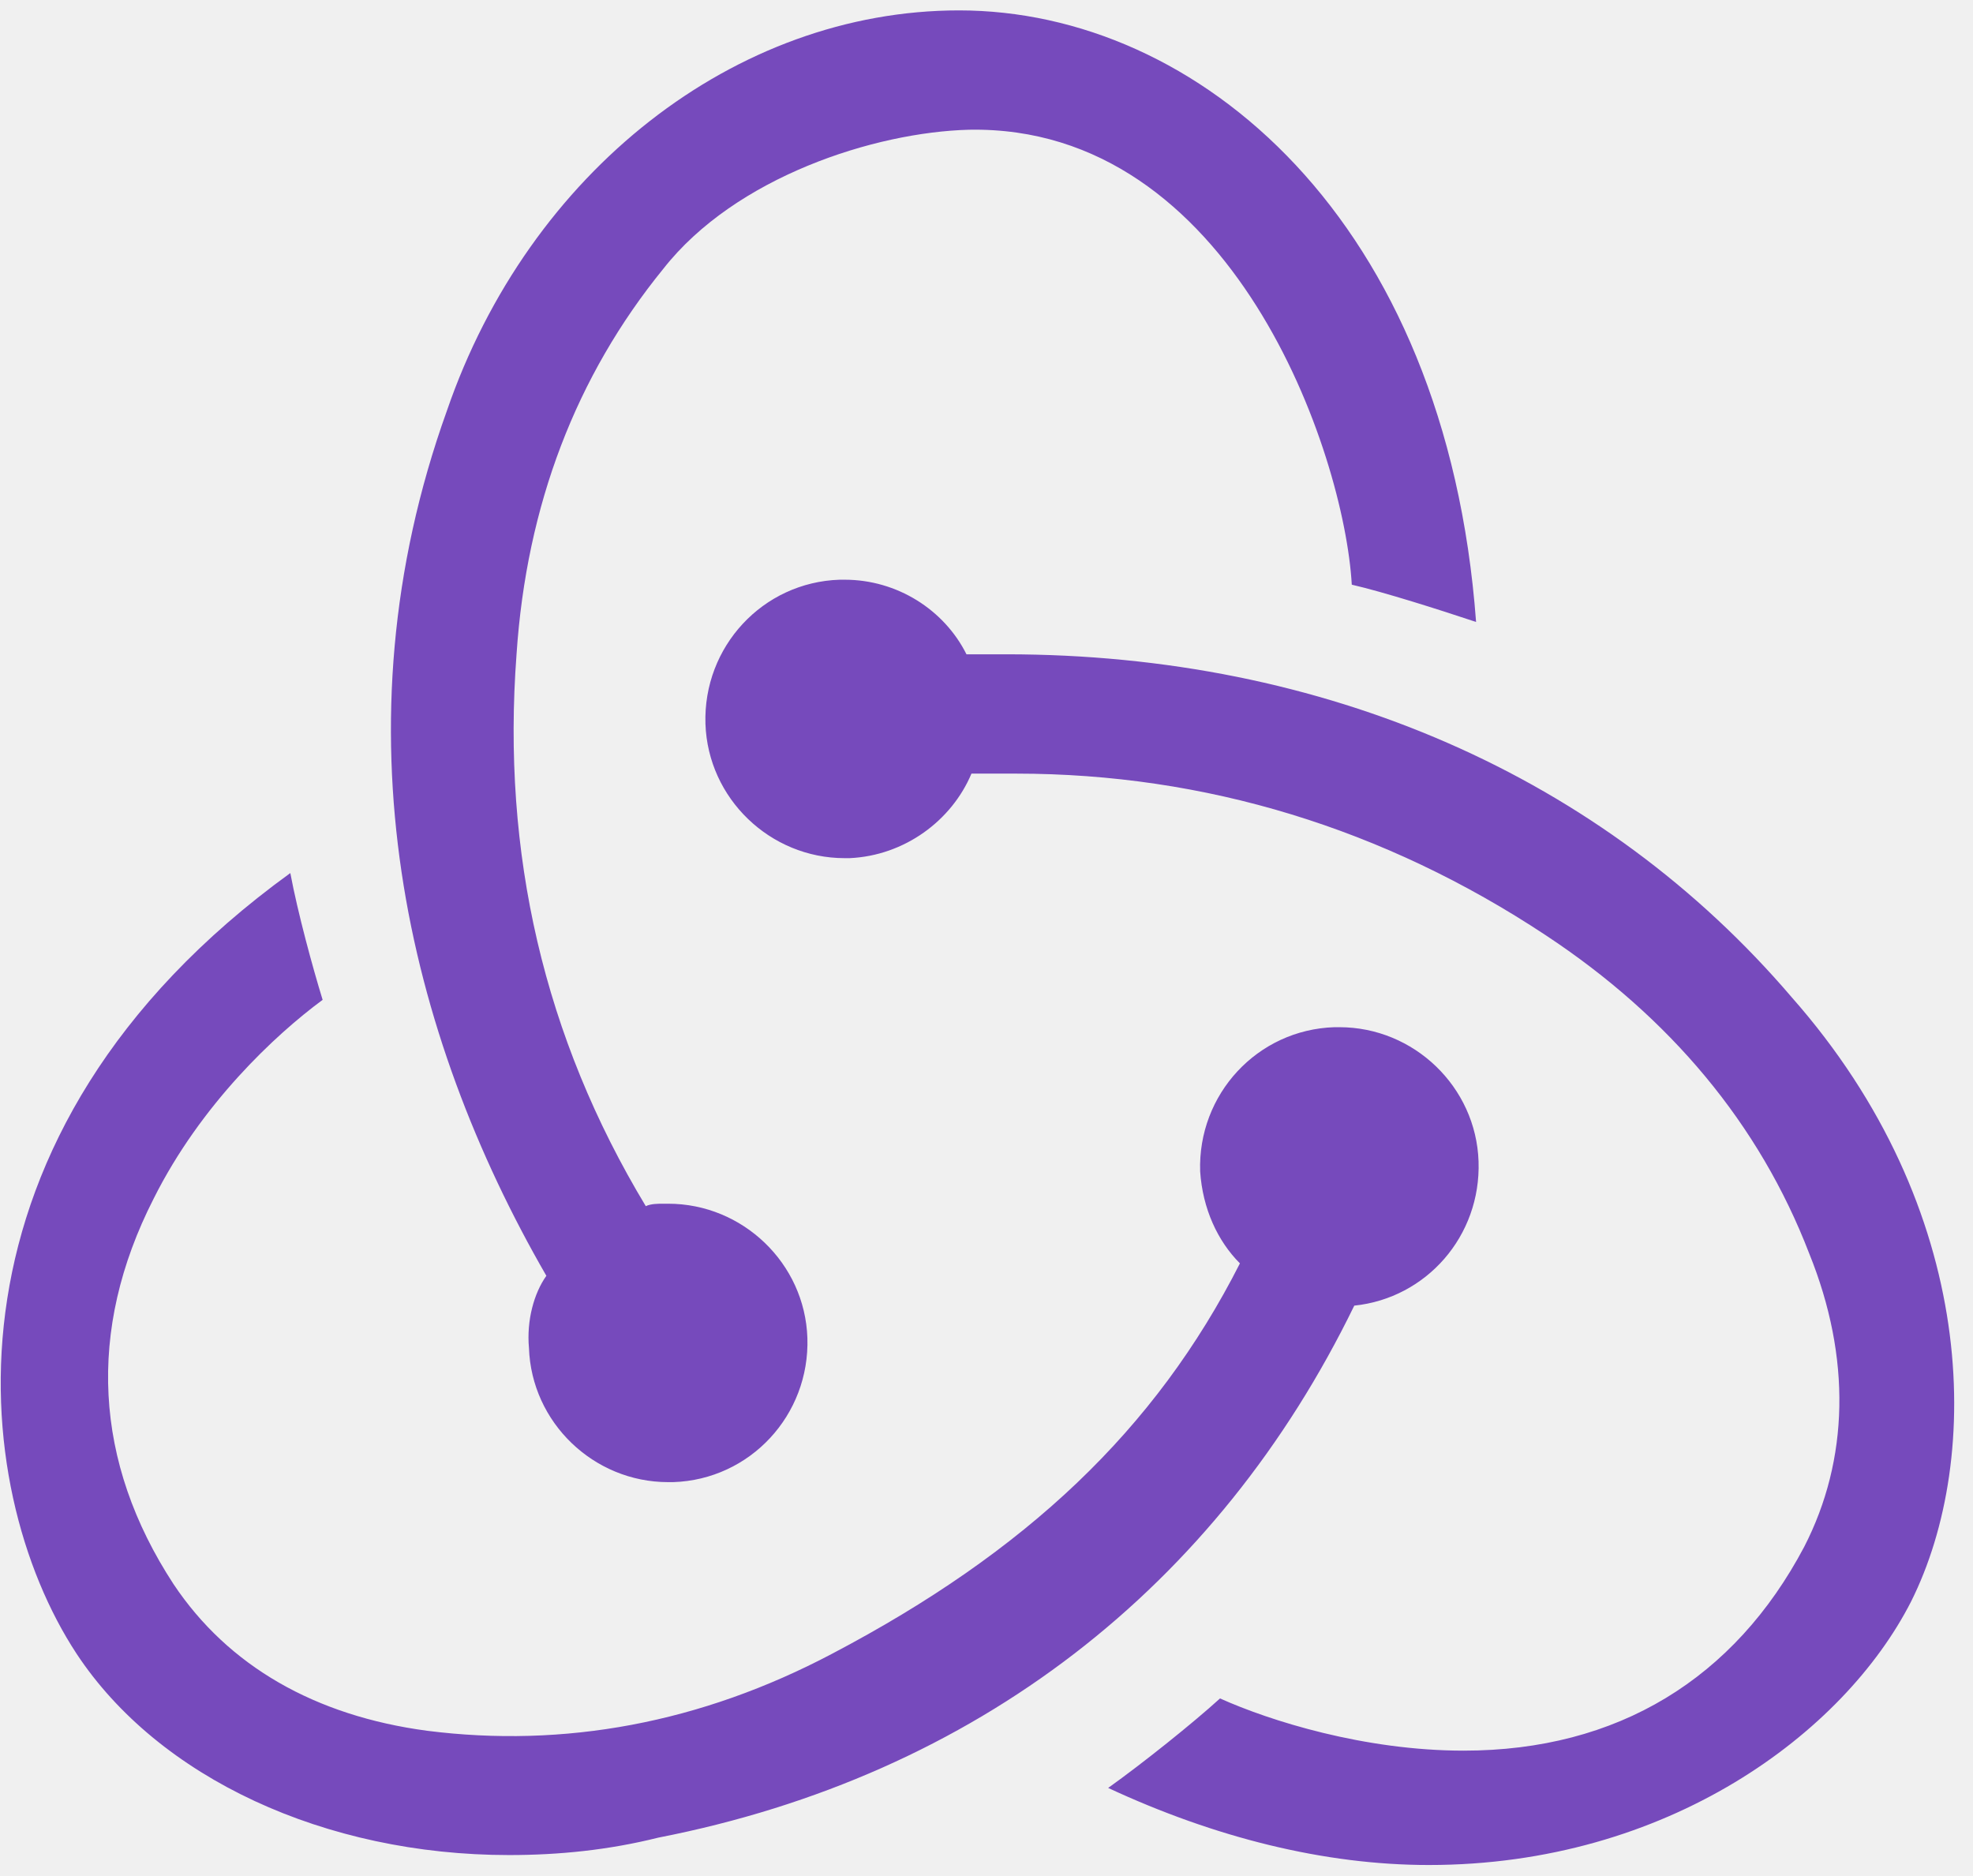
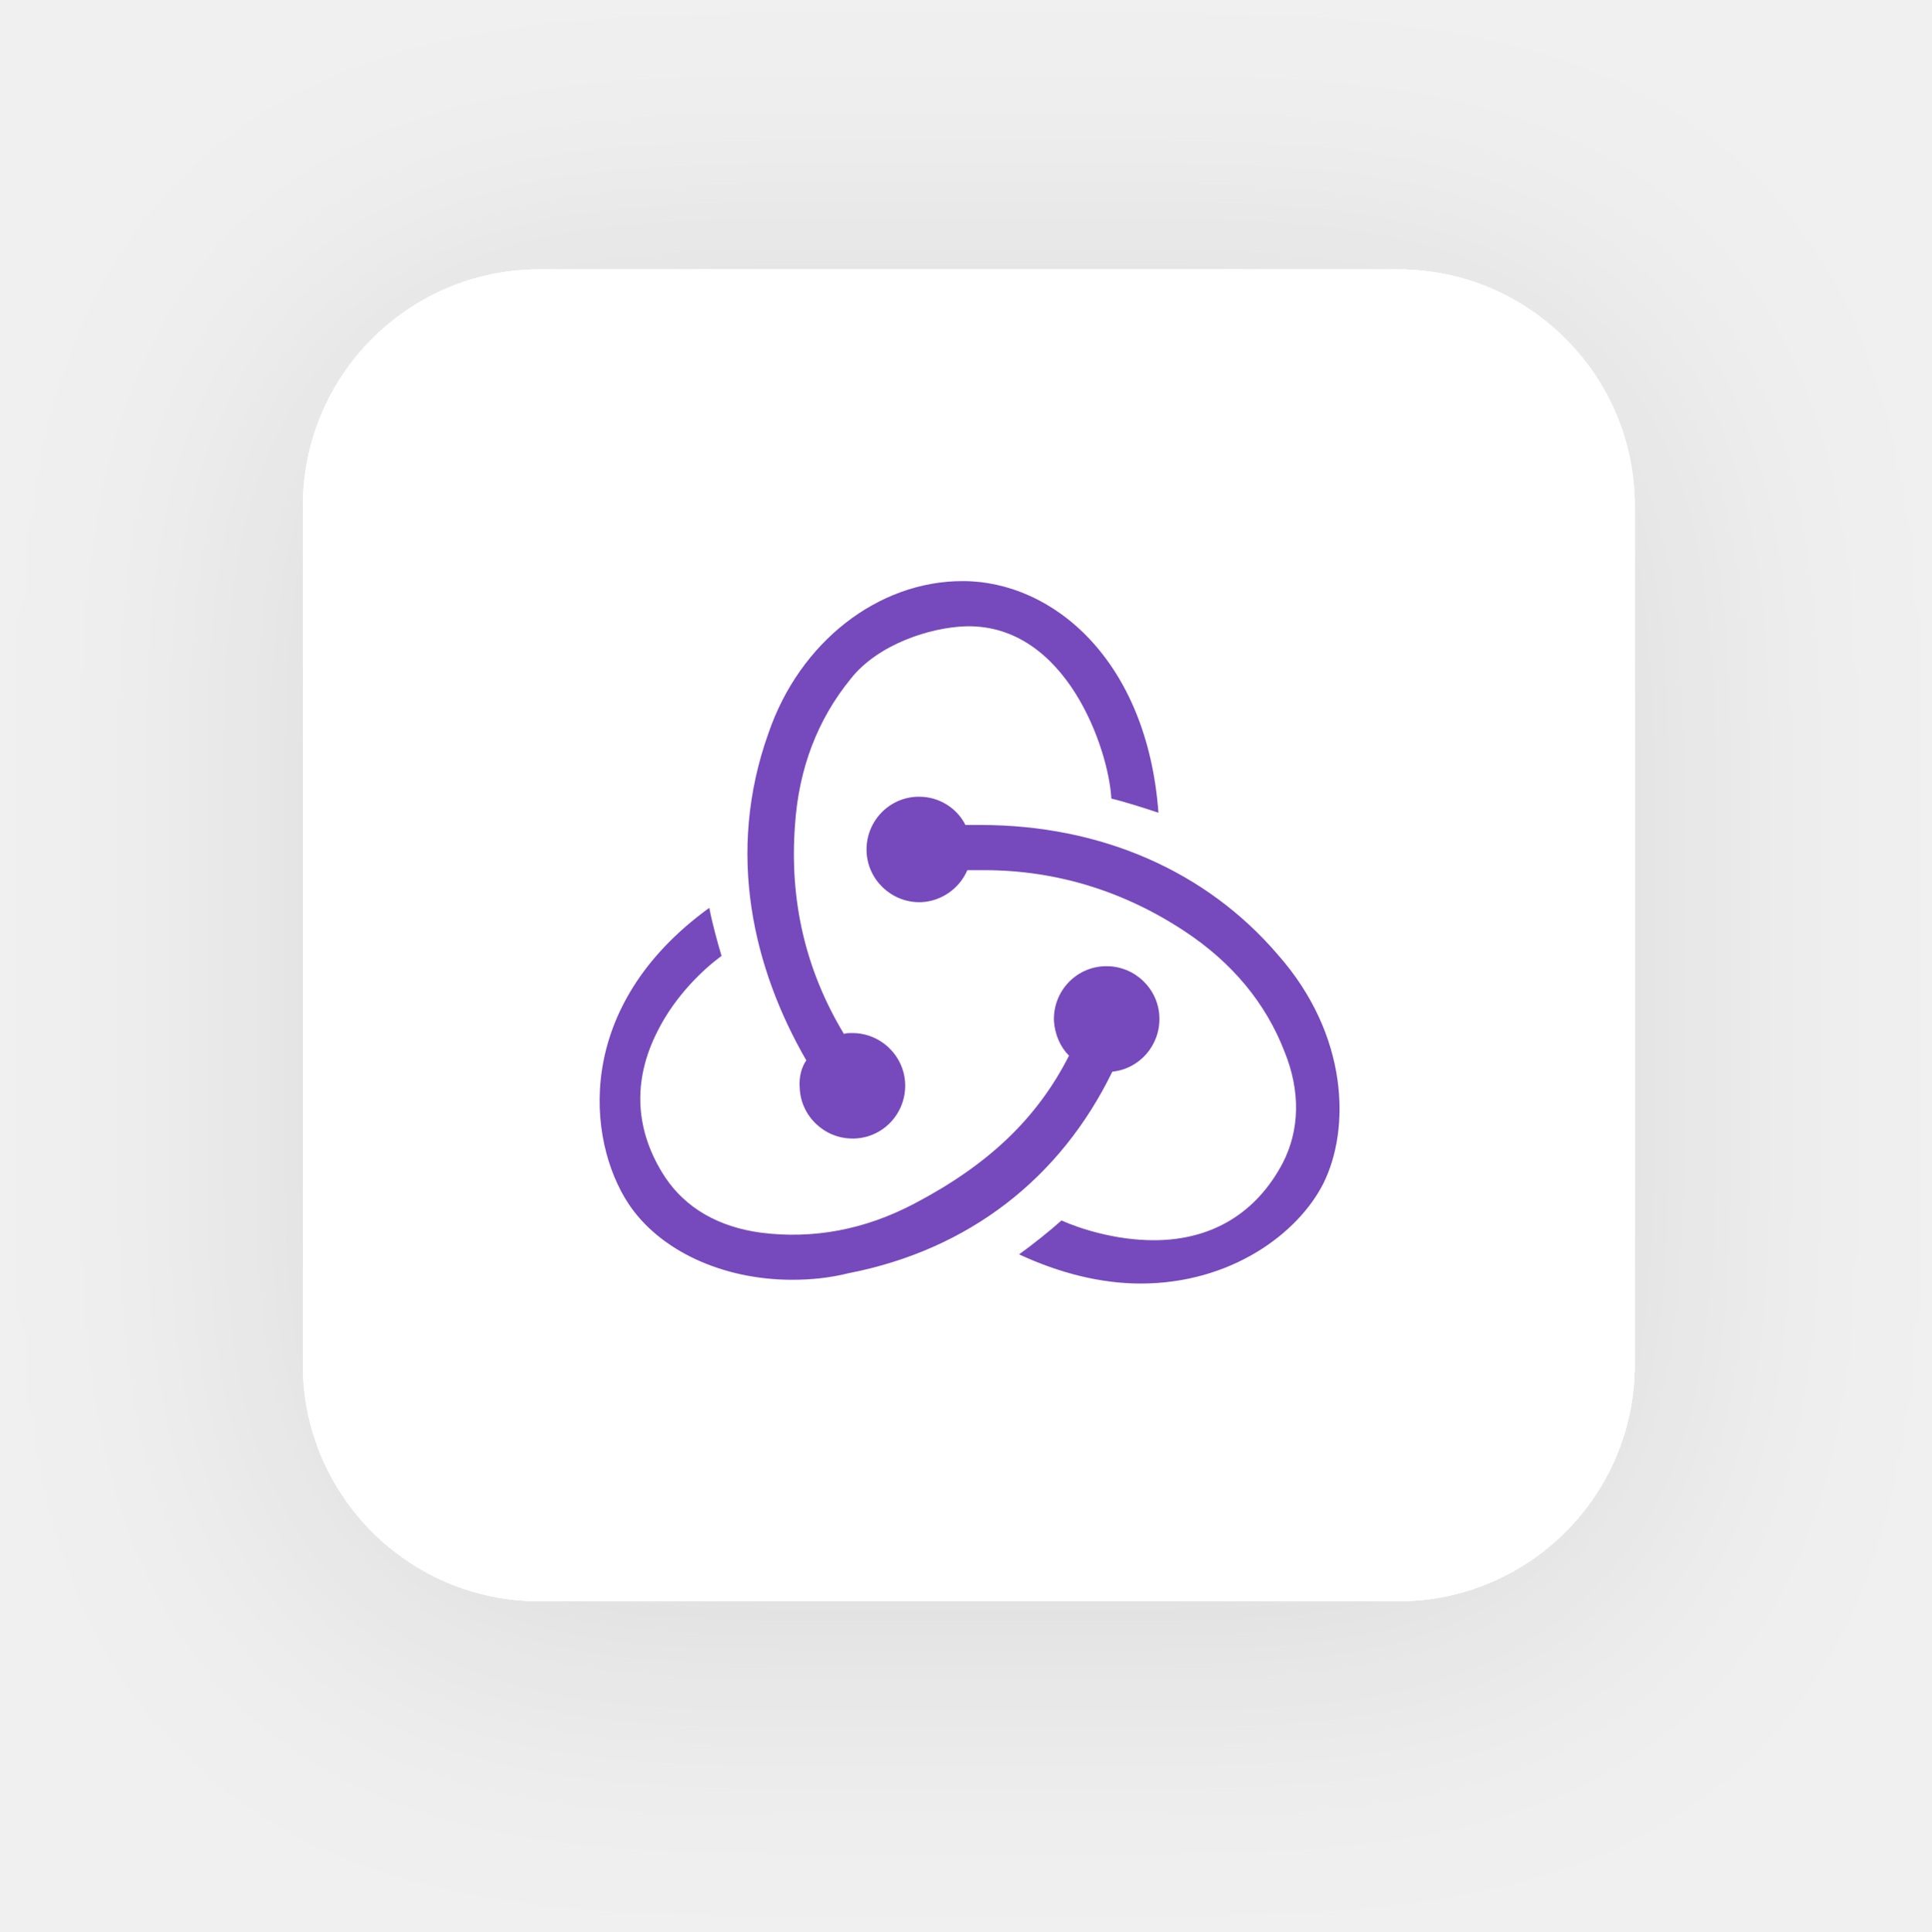
- <svg xmlns="http://www.w3.org/2000/svg" width="101" height="96" viewBox="0 0 101 96" fill="none">
-   <path d="M69.327 66.834C73.017 66.452 75.817 63.271 75.689 59.453C75.562 55.636 72.381 52.581 68.563 52.581H68.309C64.364 52.709 61.31 56.017 61.437 59.962C61.564 61.871 62.328 63.525 63.473 64.671C59.146 73.197 52.529 79.433 42.603 84.65C35.859 88.214 28.86 89.486 21.861 88.596C16.134 87.832 11.681 85.287 8.881 81.087C4.809 74.852 4.427 68.107 7.863 61.362C10.281 56.526 14.098 52.963 16.516 51.181C16.007 49.527 15.243 46.727 14.862 44.691C-3.59 58.054 -1.681 76.124 3.918 84.65C8.117 91.014 16.643 94.959 26.06 94.959C28.605 94.959 31.15 94.704 33.696 94.068C49.984 90.886 62.328 81.215 69.327 66.834ZM91.724 51.054C82.052 39.728 67.8 33.493 51.511 33.493H49.475C48.33 31.202 45.912 29.675 43.24 29.675H42.985C39.04 29.802 35.986 33.111 36.113 37.056C36.241 40.873 39.422 43.928 43.24 43.928H43.494C46.294 43.8 48.712 42.019 49.73 39.601H52.02C61.692 39.601 70.854 42.4 79.126 47.873C85.488 52.072 90.069 57.545 92.614 64.162C94.778 69.507 94.65 74.724 92.36 79.179C88.797 85.923 82.816 89.614 74.926 89.614C69.836 89.614 65 88.086 62.455 86.941C61.055 88.214 58.51 90.25 56.728 91.523C62.201 94.068 67.8 95.468 73.144 95.468C85.361 95.468 94.396 88.723 97.832 81.978C101.522 74.597 101.267 61.871 91.724 51.054ZM27.078 68.997C27.206 72.815 30.387 75.869 34.204 75.869H34.459C38.404 75.742 41.458 72.433 41.331 68.488C41.204 64.67 38.022 61.617 34.204 61.617H33.95C33.696 61.617 33.313 61.616 33.059 61.743C27.842 53.09 25.679 43.673 26.442 33.492C26.951 25.857 29.496 19.239 33.95 13.767C37.64 9.058 44.767 6.768 49.602 6.641C63.091 6.386 68.817 23.184 69.199 29.929C70.854 30.311 73.653 31.202 75.562 31.838C74.035 11.222 61.31 0.532 49.093 0.532C37.64 0.532 27.078 8.804 22.879 21.021C17.025 37.31 20.843 52.963 27.969 65.307C27.333 66.198 26.951 67.598 27.078 68.998V68.997Z" fill="#764ABC" />
+ <svg xmlns="http://www.w3.org/2000/svg" width="261" height="261" viewBox="0 0 261 261" fill="none">
+   <g filter="url(#filter0_d_22_653)">
+     <rect x="40.933" y="36.406" width="180" height="180" rx="32" fill="white" />
+     <rect x="41.433" y="36.906" width="179" height="179" rx="31.5" stroke="white" />
+   </g>
+   <path d="M150.327 144.834C154.017 144.452 156.817 141.271 156.689 137.453C156.562 133.636 153.381 130.581 149.563 130.581H149.309C145.363 130.709 142.31 134.017 142.437 137.962C142.564 139.871 143.328 141.525 144.473 142.671C140.146 151.197 133.529 157.433 123.603 162.65C116.859 166.214 109.86 167.486 102.861 166.596C97.135 165.832 92.681 163.287 89.881 159.087C85.809 152.852 85.427 146.107 88.863 139.362C91.281 134.526 95.098 130.963 97.516 129.181C97.007 127.527 96.243 124.727 95.862 122.691C77.41 136.054 79.319 154.124 84.918 162.65C89.117 169.014 97.644 172.959 107.06 172.959C109.605 172.959 112.15 172.704 114.695 172.068C130.984 168.886 143.328 159.214 150.327 144.834ZM172.724 129.054C163.052 117.728 148.8 111.493 132.511 111.493H130.475C129.33 109.202 126.912 107.675 124.24 107.675H123.985C120.04 107.802 116.986 111.111 117.113 115.056C117.241 118.873 120.422 121.928 124.24 121.928H124.494C127.294 121.8 129.711 120.019 130.729 117.601H133.02C142.692 117.601 151.854 120.4 160.126 125.873C166.488 130.072 171.069 135.545 173.614 142.162C175.778 147.507 175.65 152.724 173.36 157.179C169.797 163.923 163.816 167.614 155.926 167.614C150.836 167.614 146 166.086 143.455 164.941C142.055 166.214 139.51 168.25 137.728 169.523C143.201 172.068 148.8 173.468 154.144 173.468C166.361 173.468 175.396 166.723 178.832 159.978C182.522 152.597 182.267 139.871 172.724 129.054ZM108.078 146.997C108.206 150.815 111.387 153.869 115.204 153.869H115.459C119.404 153.742 122.458 150.433 122.331 146.488C122.204 142.67 119.022 139.616 115.204 139.616H114.95C114.695 139.616 114.313 139.616 114.06 139.743C108.842 131.09 106.679 121.673 107.442 111.492C107.951 103.857 110.496 97.239 114.95 91.767C118.64 87.058 125.767 84.768 130.603 84.641C144.091 84.386 149.817 101.184 150.199 107.929C151.854 108.311 154.653 109.202 156.562 109.838C155.035 89.222 142.31 78.532 130.094 78.532C118.64 78.532 108.078 86.804 103.879 99.021C98.025 115.31 101.843 130.963 108.969 143.307C108.333 144.198 107.951 145.598 108.078 146.998V146.997Z" fill="#764ABC" />
+   <defs>
+     <filter id="filter0_d_22_653" x="0.933" y="0.406" width="260" height="260" filterUnits="userSpaceOnUse" color-interpolation-filters="sRGB">
+       <feFlood flood-opacity="0" result="BackgroundImageFix" />
+       <feColorMatrix in="SourceAlpha" type="matrix" values="0 0 0 0 0 0 0 0 0 0 0 0 0 0 0 0 0 0 127 0" result="hardAlpha" />
+       <feOffset dy="4" />
+       <feGaussianBlur stdDeviation="20" />
+       <feComposite in2="hardAlpha" operator="out" />
+       <feColorMatrix type="matrix" values="0 0 0 0 0.037 0 0 0 0 0.035 0 0 0 0 0.048 0 0 0 0.1 0" />
+       <feBlend mode="normal" in2="BackgroundImageFix" result="effect1_dropShadow_22_653" />
+       <feBlend mode="normal" in="SourceGraphic" in2="effect1_dropShadow_22_653" result="shape" />
+     </filter>
+   </defs>
</svg>
